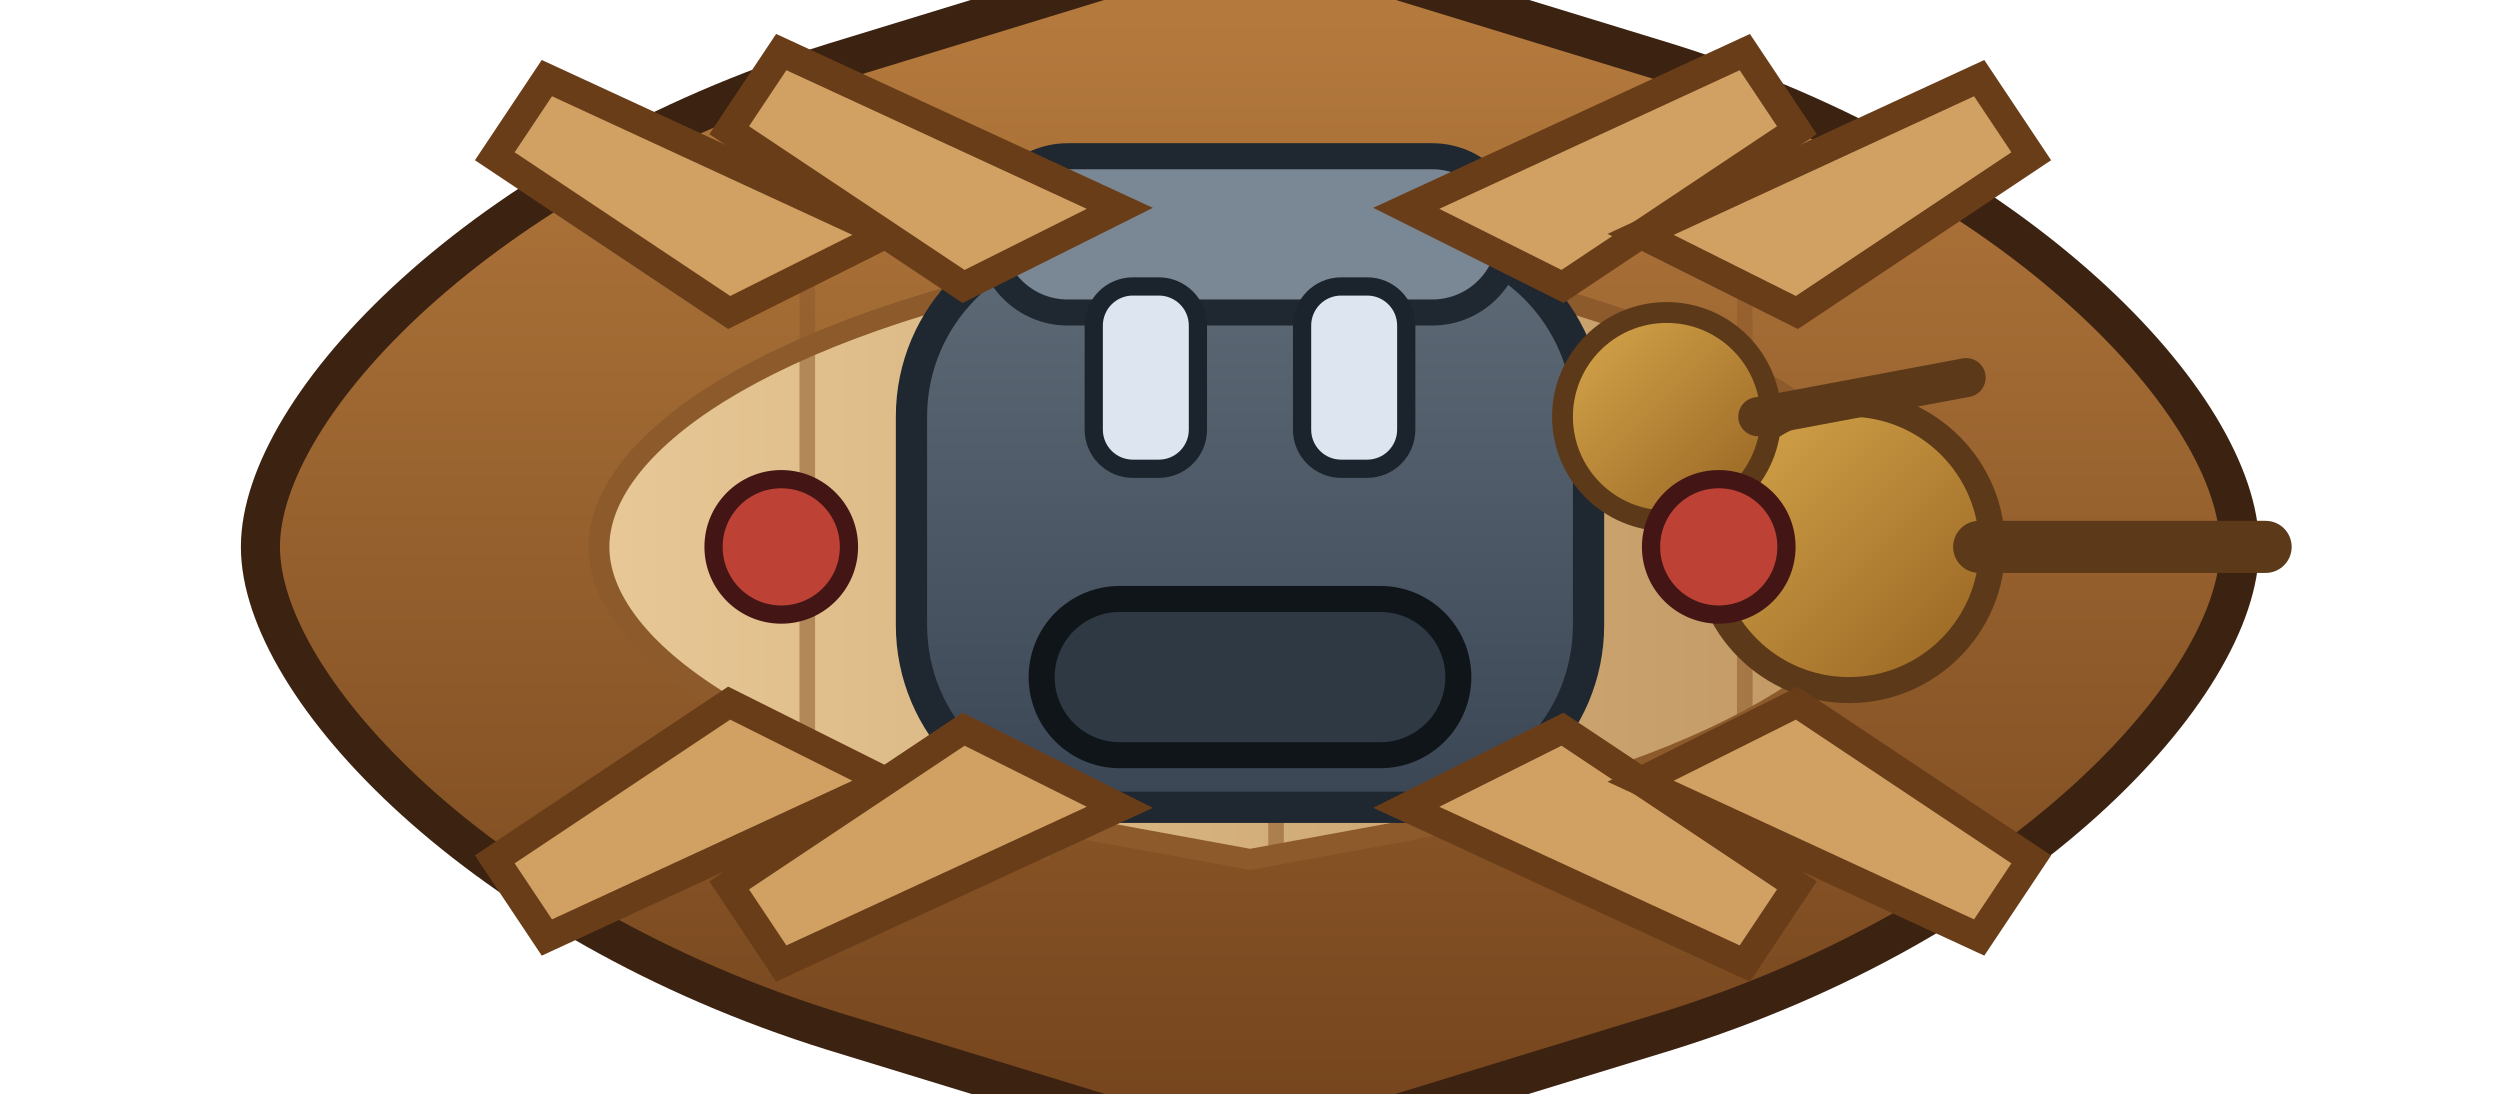
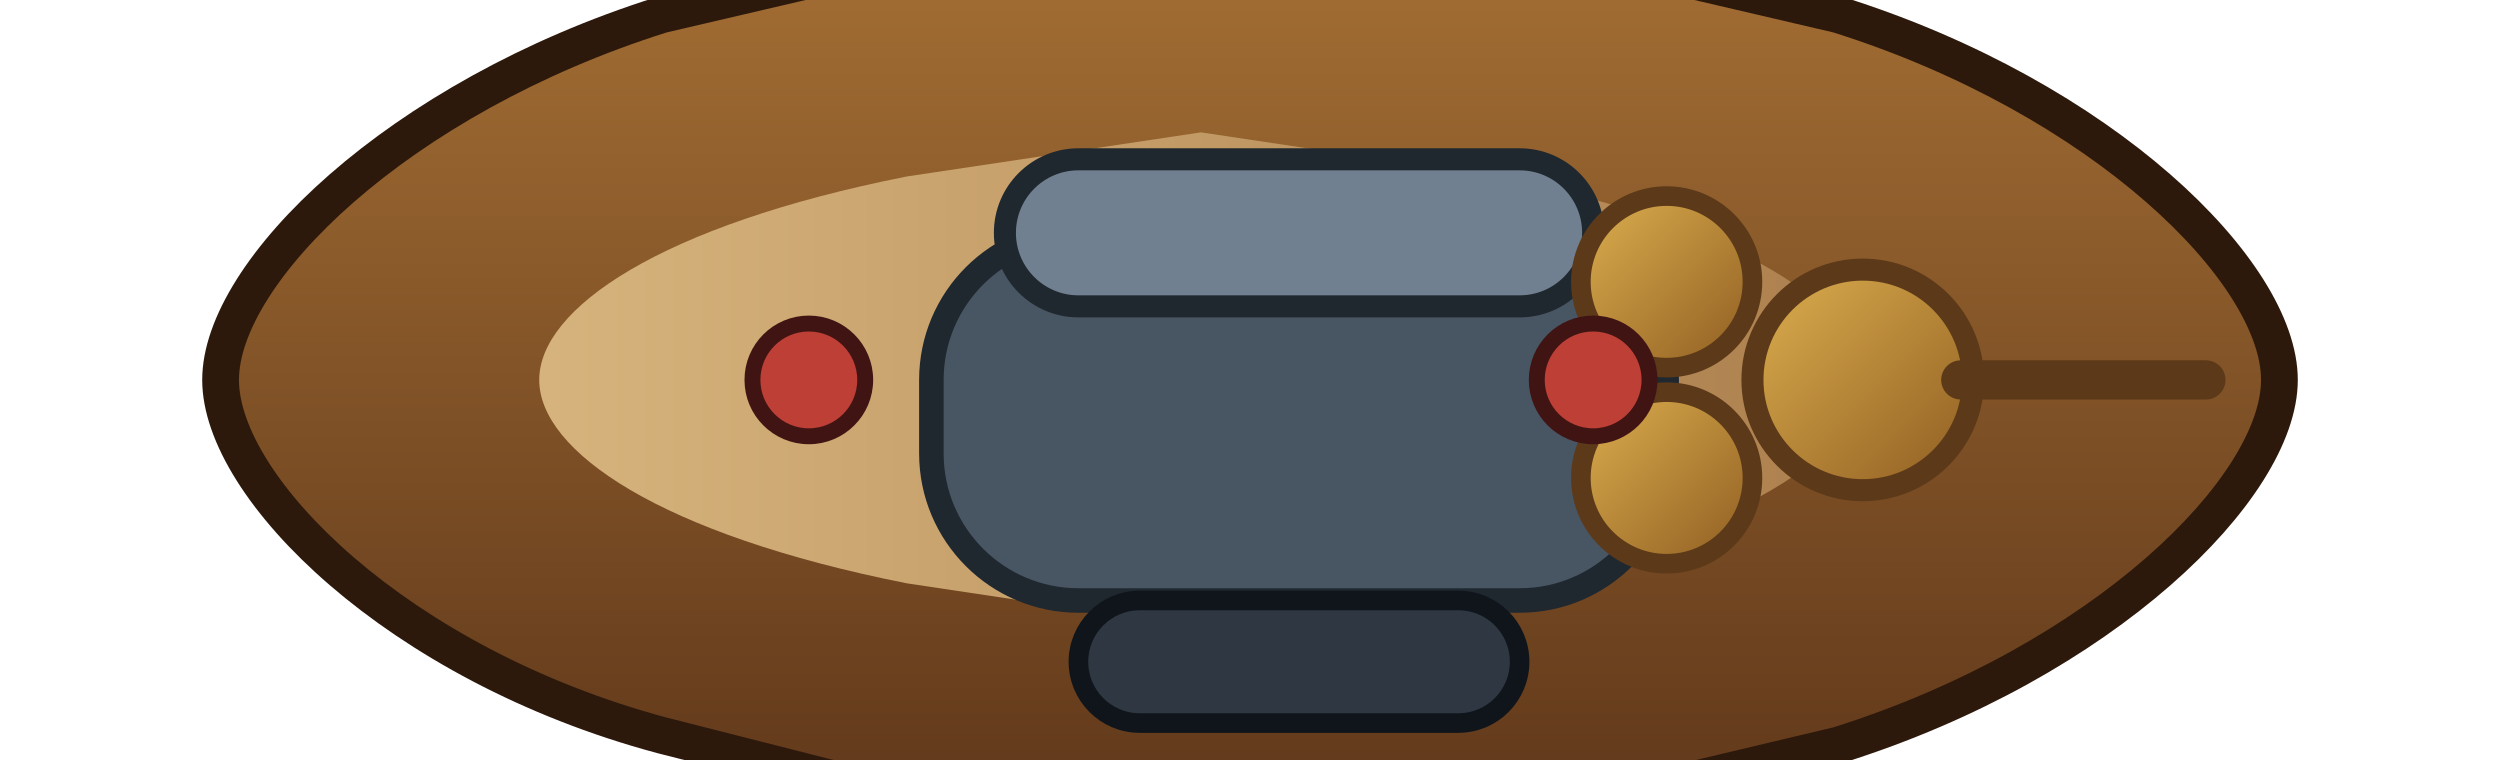
- <svg xmlns="http://www.w3.org/2000/svg" viewBox="0 0 192 84">
+ <svg xmlns="http://www.w3.org/2000/svg" viewBox="0 0 204 62">
  <defs>
-     <linearGradient id="goryeo-cannon2-hull" x1="0" y1="0" x2="0" y2="1">
-       <stop offset="0" stop-color="#b87d3f" />
-       <stop offset="1" stop-color="#73431c" />
+     <linearGradient id="cannon2Hull" x1="0" y1="0" x2="0" y2="1">
+       <stop offset="0" stop-color="#a97336" />
+       <stop offset="1" stop-color="#5a3318" />
    </linearGradient>
-     <linearGradient id="goryeo-cannon2-deck" x1="0" y1="0" x2="1" y2="0">
-       <stop offset="0" stop-color="#e7c896" />
-       <stop offset="1" stop-color="#c09661" />
+     <linearGradient id="cannon2Deck" x1="0" y1="0" x2="1" y2="0">
+       <stop offset="0" stop-color="#d6b37c" />
+       <stop offset="1" stop-color="#ad804e" />
    </linearGradient>
-     <linearGradient id="goryeo-cannon2-casemate" x1="0" y1="0" x2="0" y2="1">
-       <stop offset="0" stop-color="#5f6b77" />
-       <stop offset="1" stop-color="#3a4654" />
-     </linearGradient>
-     <linearGradient id="goryeo-cannon2-bronze" x1="0" y1="0" x2="1" y2="1">
-       <stop offset="0" stop-color="#d9a94d" />
-       <stop offset="1" stop-color="#946120" />
+     <linearGradient id="cannon2Bronze" x1="0" y1="0" x2="1" y2="1">
+       <stop offset="0" stop-color="#ddb04f" />
+       <stop offset="1" stop-color="#8f5c21" />
    </linearGradient>
  </defs>
-   <path d="M20 42c0-10.8 17-28.8 44-37.2l32-9.8 32 9.8c27 8.4 44 26.4 44 37.2s-17 28.8-44 37.2l-32 9.8-32-9.8C37 70.8 20 52.8 20 42z" fill="url(#goryeo-cannon2-hull)" stroke="#3c2211" stroke-width="3" />
-   <path d="M46 42c0-7.6 12-16.8 38-21.8l12-2.2 12 2.2c26 5 38 14.2 38 21.8s-12 16.8-38 21.8l-12 2.2-12-2.2c-26-5-38-14.2-38-21.8z" fill="url(#goryeo-cannon2-deck)" stroke="#8d5a2b" stroke-width="1.6" />
-   <g stroke="#8d5a2b" stroke-width="1.2" opacity="0.55">
-     <line x1="62" y1="20" x2="62" y2="64" />
-     <line x1="80" y1="18" x2="80" y2="66" />
-     <line x1="98" y1="18" x2="98" y2="66" />
-     <line x1="116" y1="18" x2="116" y2="66" />
-     <line x1="134" y1="20" x2="134" y2="64" />
-   </g>
-   <g transform="translate(96 28)">
-     <rect x="-26" y="-10" width="52" height="44" rx="14" fill="url(#goryeo-cannon2-casemate)" stroke="#1f2730" stroke-width="2.4" />
-     <rect x="-20" y="-16" width="40" height="12" rx="6" fill="#7a8794" stroke="#1f2730" stroke-width="2" />
-     <rect x="-16" y="18" width="32" height="12" rx="6" fill="#2f3944" stroke="#10151a" stroke-width="2" />
-     <g fill="#dce5f0" stroke="#1b242c" stroke-width="1.4">
-       <rect x="-12" y="-6" width="8" height="14" rx="3" />
-       <rect x="4" y="-6" width="8" height="14" rx="3" />
-     </g>
+   <path d="M18 31c0-8.8 14.4-23 36-29.8L102-10l48 11.2c21.6 6.8 36 21 36 29.8s-14.4 23-36 29.8L102 72.2 54 60C32.4 54.2 18 39.8 18 31z" fill="url(#cannon2Hull)" stroke="#2d190c" stroke-width="3" />
+   <path d="M44 31c0-5.8 9.8-12.6 30-16.6l24-3.6 24 3.6c20.2 4 30 10.8 30 16.6s-9.8 12.6-30 16.6l-24 3.6-24-3.6c-20.2-4-30-10.8-30-16.6z" fill="url(#cannon2Deck)" />
+   <g transform="translate(106 31)">
+     <rect x="-30" y="-12" width="60" height="30" rx="12" fill="#485563" stroke="#1f272f" stroke-width="2" />
+     <rect x="-24" y="-18" width="48" height="12" rx="6" fill="#718090" stroke="#1f272f" stroke-width="1.8" />
+     <rect x="-18" y="18" width="36" height="10" rx="5" fill="#2f3842" stroke="#0f151a" stroke-width="1.6" />
  </g>
  <g>
-     <circle cx="142" cy="42" r="11" fill="url(#goryeo-cannon2-bronze)" stroke="#5c3918" stroke-width="2" />
-     <circle cx="128" cy="32" r="8" fill="url(#goryeo-cannon2-bronze)" stroke="#5c3918" stroke-width="1.6" />
-     <path d="M152 42h22" stroke="#5c3918" stroke-width="4" stroke-linecap="round" />
-     <path d="M135 32l16-3" stroke="#5c3918" stroke-width="3" stroke-linecap="round" />
+     <circle cx="152" cy="31" r="9" fill="url(#cannon2Bronze)" stroke="#5c3918" stroke-width="1.8" />
+     <circle cx="136" cy="23" r="7" fill="url(#cannon2Bronze)" stroke="#5c3918" stroke-width="1.6" />
+     <circle cx="136" cy="39" r="7" fill="url(#cannon2Bronze)" stroke="#5c3918" stroke-width="1.6" />
+     <path d="M160 31h20" stroke="#5c3918" stroke-width="3.2" stroke-linecap="round" />
  </g>
-   <g fill="#be4136" stroke="#431514" stroke-width="1.4">
-     <circle cx="60" cy="42" r="5.2" />
-     <circle cx="132" cy="42" r="5.2" />
-   </g>
-   <g fill="#d1a164" stroke="#6a3d19" stroke-width="2.2">
-     <path d="M56 24l-18 -12 4 -6 26 12z" />
-     <path d="M74 22l-18 -12 4 -6 26 12z" />
-     <path d="M120 22l18 -12-4 -6-26 12z" />
-     <path d="M138 24l18 -12-4 -6-26 12z" />
-     <path d="M56 54l-18 12 4 6 26-12z" />
-     <path d="M74 56l-18 12 4 6 26-12z" />
-     <path d="M120 56l18 12-4 6-26-12z" />
-     <path d="M138 54l18 12-4 6-26-12z" />
+   <g fill="#be3f35" stroke="#411414" stroke-width="1.3">
+     <circle cx="66" cy="31" r="4.6" />
+     <circle cx="130" cy="31" r="4.6" />
  </g>
</svg>
